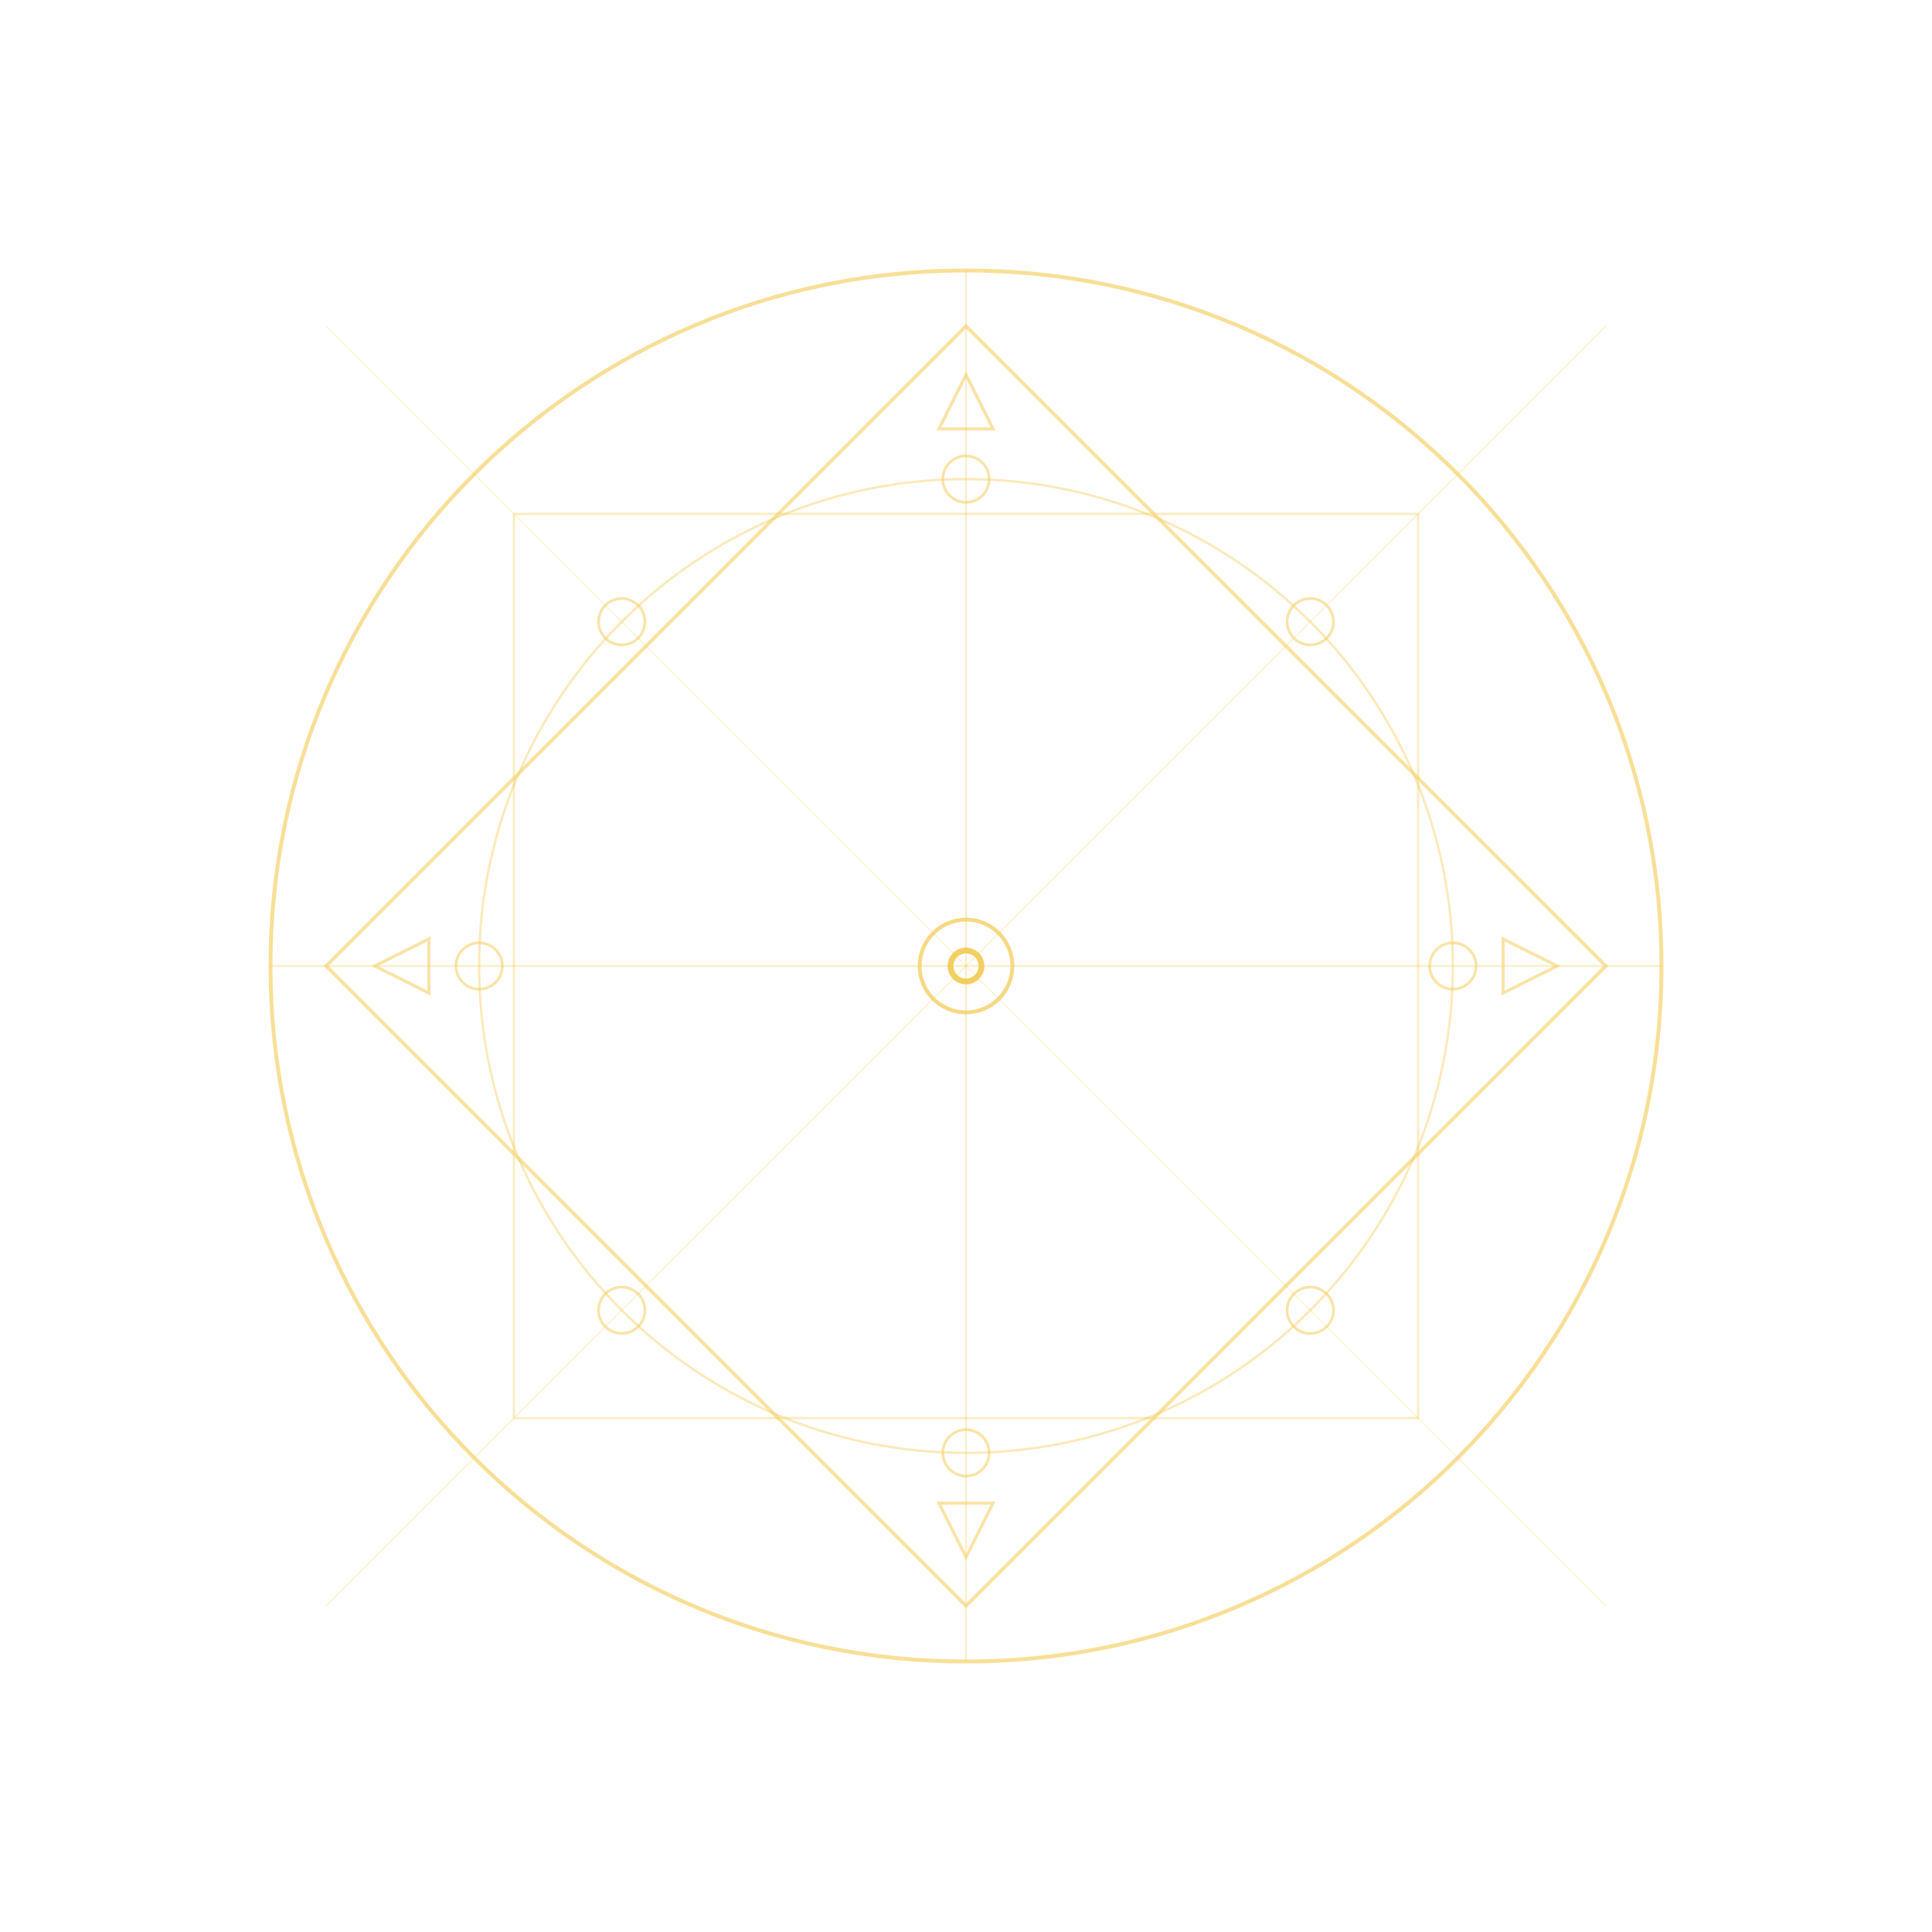
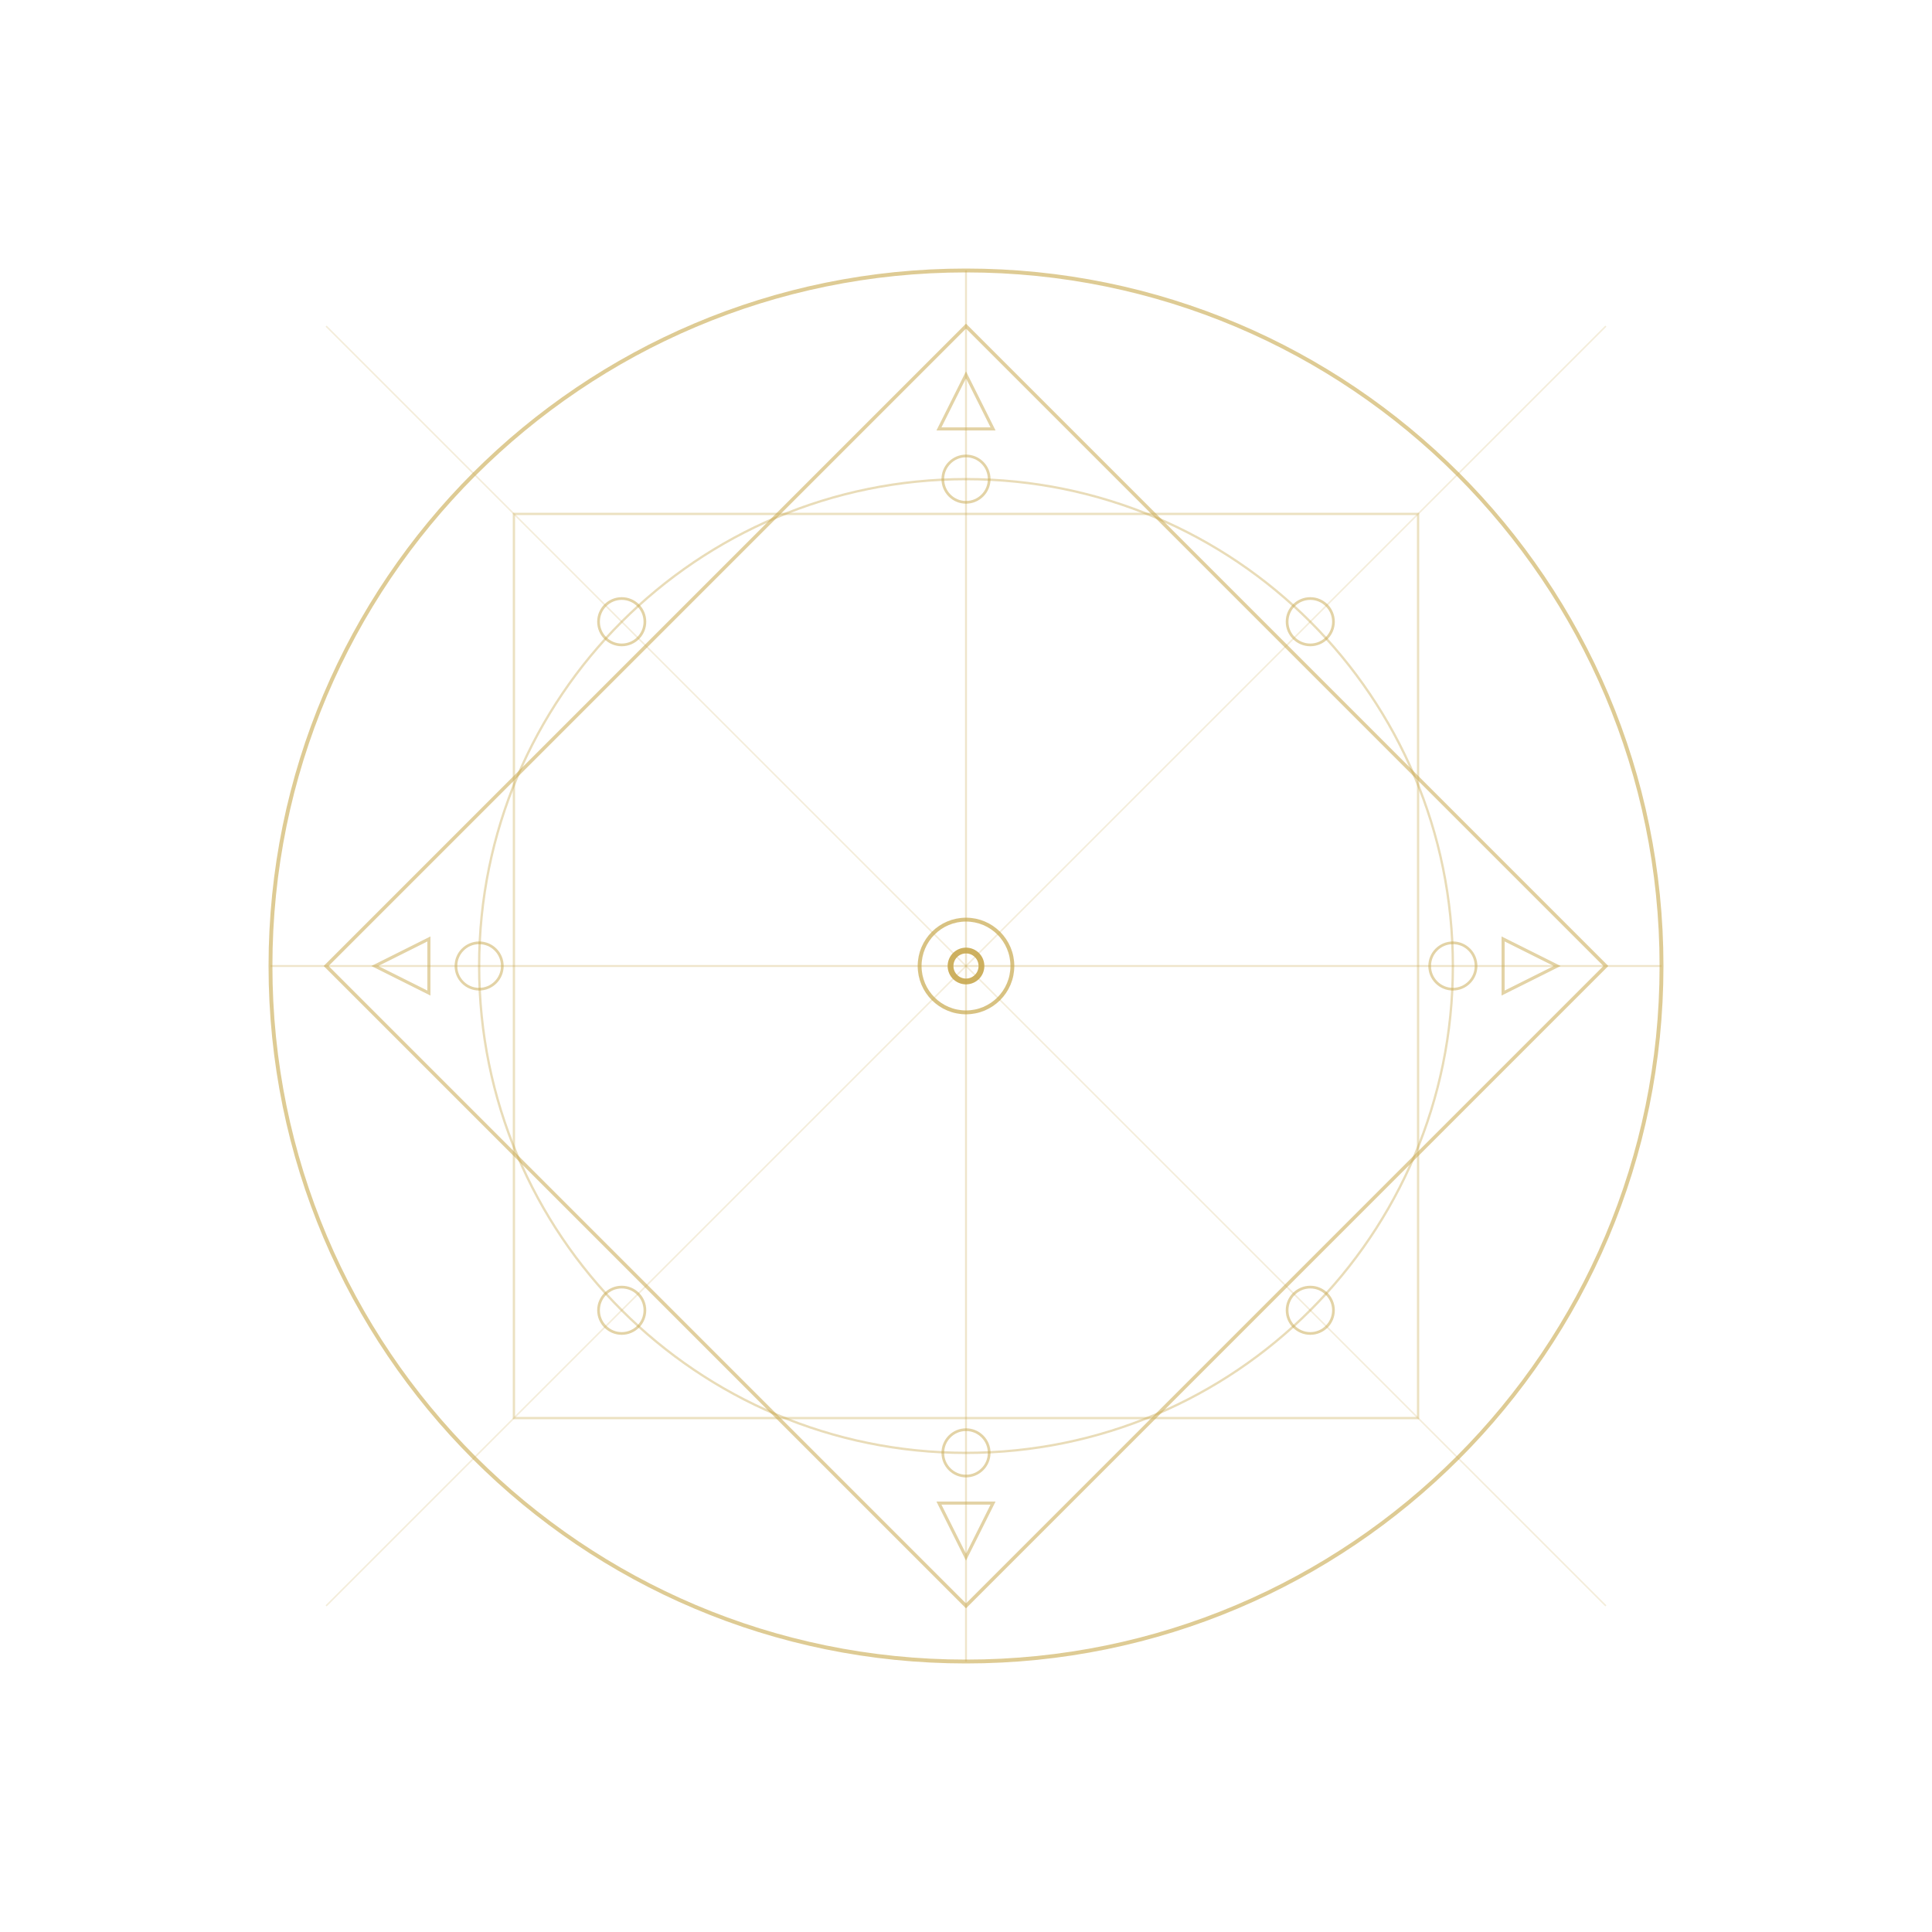
<svg xmlns="http://www.w3.org/2000/svg" viewBox="0 0 500 500" width="500" height="500" fill="none">
-   <circle cx="250.0" cy="250.0" r="180" stroke="#f2ca50" stroke-width="1.0" stroke-opacity="0.6" />
-   <circle cx="250.0" cy="250.0" r="126" stroke="#f2ca50" stroke-width="0.6" stroke-opacity="0.4" />
-   <polygon points="250.0,84.4 415.6,250.0 250.0,415.6 84.4,250.0" stroke="#f2ca50" stroke-width="0.9" stroke-opacity="0.55" />
-   <rect x="133.0" y="133.0" width="234.0" height="234.0" stroke="#f2ca50" stroke-width="0.6" stroke-opacity="0.35" />
-   <g stroke="#f2ca50" stroke-width="0.5" stroke-opacity="0.3">
+   <circle cx="250.0" cy="250.0" r="180" stroke="#c8a84e" stroke-width="1.0" stroke-opacity="0.6" />
+   <circle cx="250.0" cy="250.0" r="126" stroke="#c8a84e" stroke-width="0.6" stroke-opacity="0.4" />
+   <polygon points="250.0,84.4 415.6,250.0 250.0,415.6 84.4,250.0" stroke="#c8a84e" stroke-width="0.9" stroke-opacity="0.55" />
+   <rect x="133.0" y="133.0" width="234.0" height="234.0" stroke="#c8a84e" stroke-width="0.6" stroke-opacity="0.35" />
+   <g stroke="#c8a84e" stroke-width="0.5" stroke-opacity="0.3">
    <line x1="70.0" y1="250.0" x2="430.0" y2="250.0" />
    <line x1="250.0" y1="70.0" x2="250.0" y2="430.0" />
  </g>
-   <g stroke="#f2ca50" stroke-width="0.4" stroke-opacity="0.2">
+   <g stroke="#c8a84e" stroke-width="0.4" stroke-opacity="0.2">
    <line x1="84.4" y1="84.4" x2="415.6" y2="415.6" />
    <line x1="415.6" y1="84.4" x2="84.4" y2="415.6" />
  </g>
-   <g stroke="#f2ca50" stroke-width="0.7" stroke-opacity="0.5">
+   <g stroke="#c8a84e" stroke-width="0.7" stroke-opacity="0.5">
    <circle cx="376.00" cy="250.00" r="6" />
    <circle cx="339.10" cy="339.10" r="6" />
    <circle cx="250.00" cy="376.00" r="6" />
    <circle cx="160.90" cy="339.10" r="6" />
    <circle cx="124.00" cy="250.00" r="6" />
    <circle cx="160.90" cy="160.90" r="6" />
    <circle cx="250.00" cy="124.00" r="6" />
    <circle cx="339.10" cy="160.90" r="6" />
  </g>
-   <circle cx="250.0" cy="250.0" r="12" stroke="#f2ca50" stroke-width="1.0" stroke-opacity="0.7" />
-   <circle cx="250.0" cy="250.0" r="4" stroke="#f2ca50" stroke-width="1.5" stroke-opacity="0.9" />
-   <polygon points="250.0,97.0 257.0,111.0 243.0,111.0" stroke="#f2ca50" stroke-width="0.8" stroke-opacity="0.5" />
-   <polygon points="403.0,250.0 389.0,257.0 389.0,243.0" stroke="#f2ca50" stroke-width="0.8" stroke-opacity="0.5" />
-   <polygon points="250.0,403.0 243.0,389.0 257.0,389.0" stroke="#f2ca50" stroke-width="0.8" stroke-opacity="0.5" />
-   <polygon points="97.0,250.0 111.0,243.0 111.0,257.0" stroke="#f2ca50" stroke-width="0.8" stroke-opacity="0.5" />
+   <circle cx="250.0" cy="250.0" r="12" stroke="#c8a84e" stroke-width="1.0" stroke-opacity="0.7" />
+   <circle cx="250.0" cy="250.0" r="4" stroke="#c8a84e" stroke-width="1.5" stroke-opacity="0.9" />
+   <polygon points="250.0,97.0 257.0,111.0 243.0,111.0" stroke="#c8a84e" stroke-width="0.8" stroke-opacity="0.5" />
+   <polygon points="403.0,250.0 389.0,257.0 389.0,243.0" stroke="#c8a84e" stroke-width="0.8" stroke-opacity="0.5" />
+   <polygon points="250.0,403.0 243.0,389.0 257.0,389.0" stroke="#c8a84e" stroke-width="0.8" stroke-opacity="0.5" />
+   <polygon points="97.0,250.0 111.0,243.0 111.0,257.0" stroke="#c8a84e" stroke-width="0.8" stroke-opacity="0.5" />
</svg>
